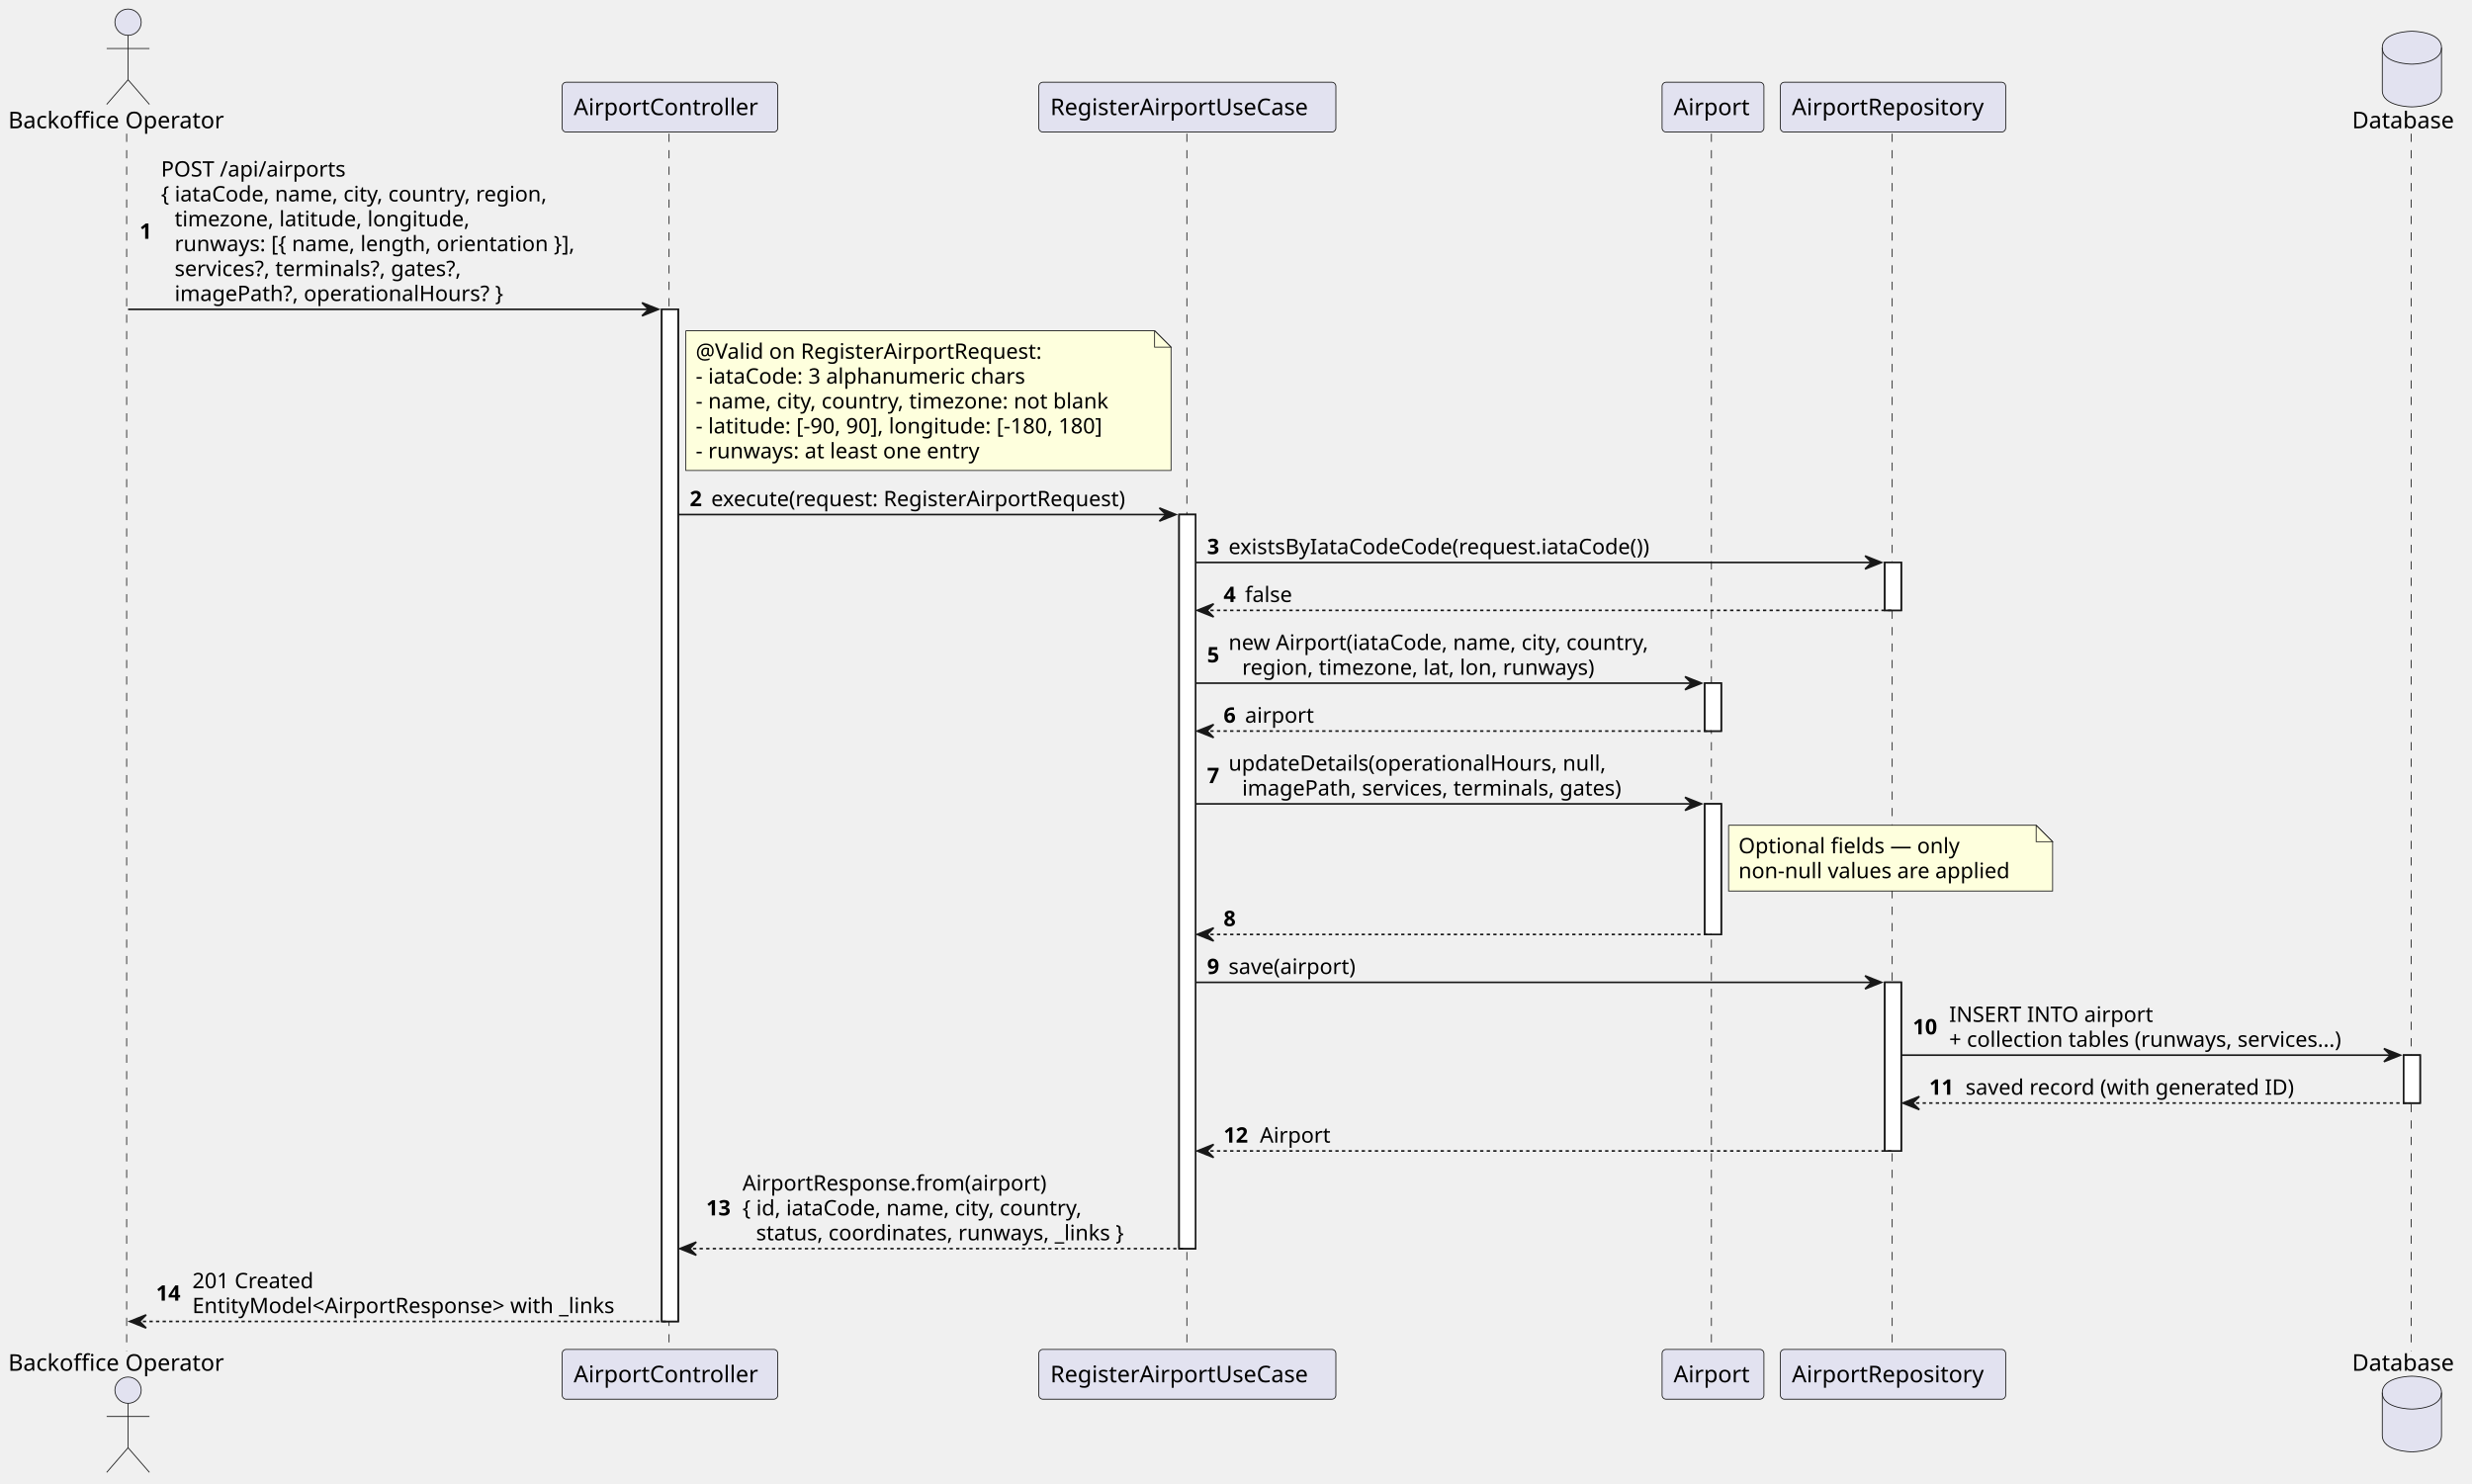
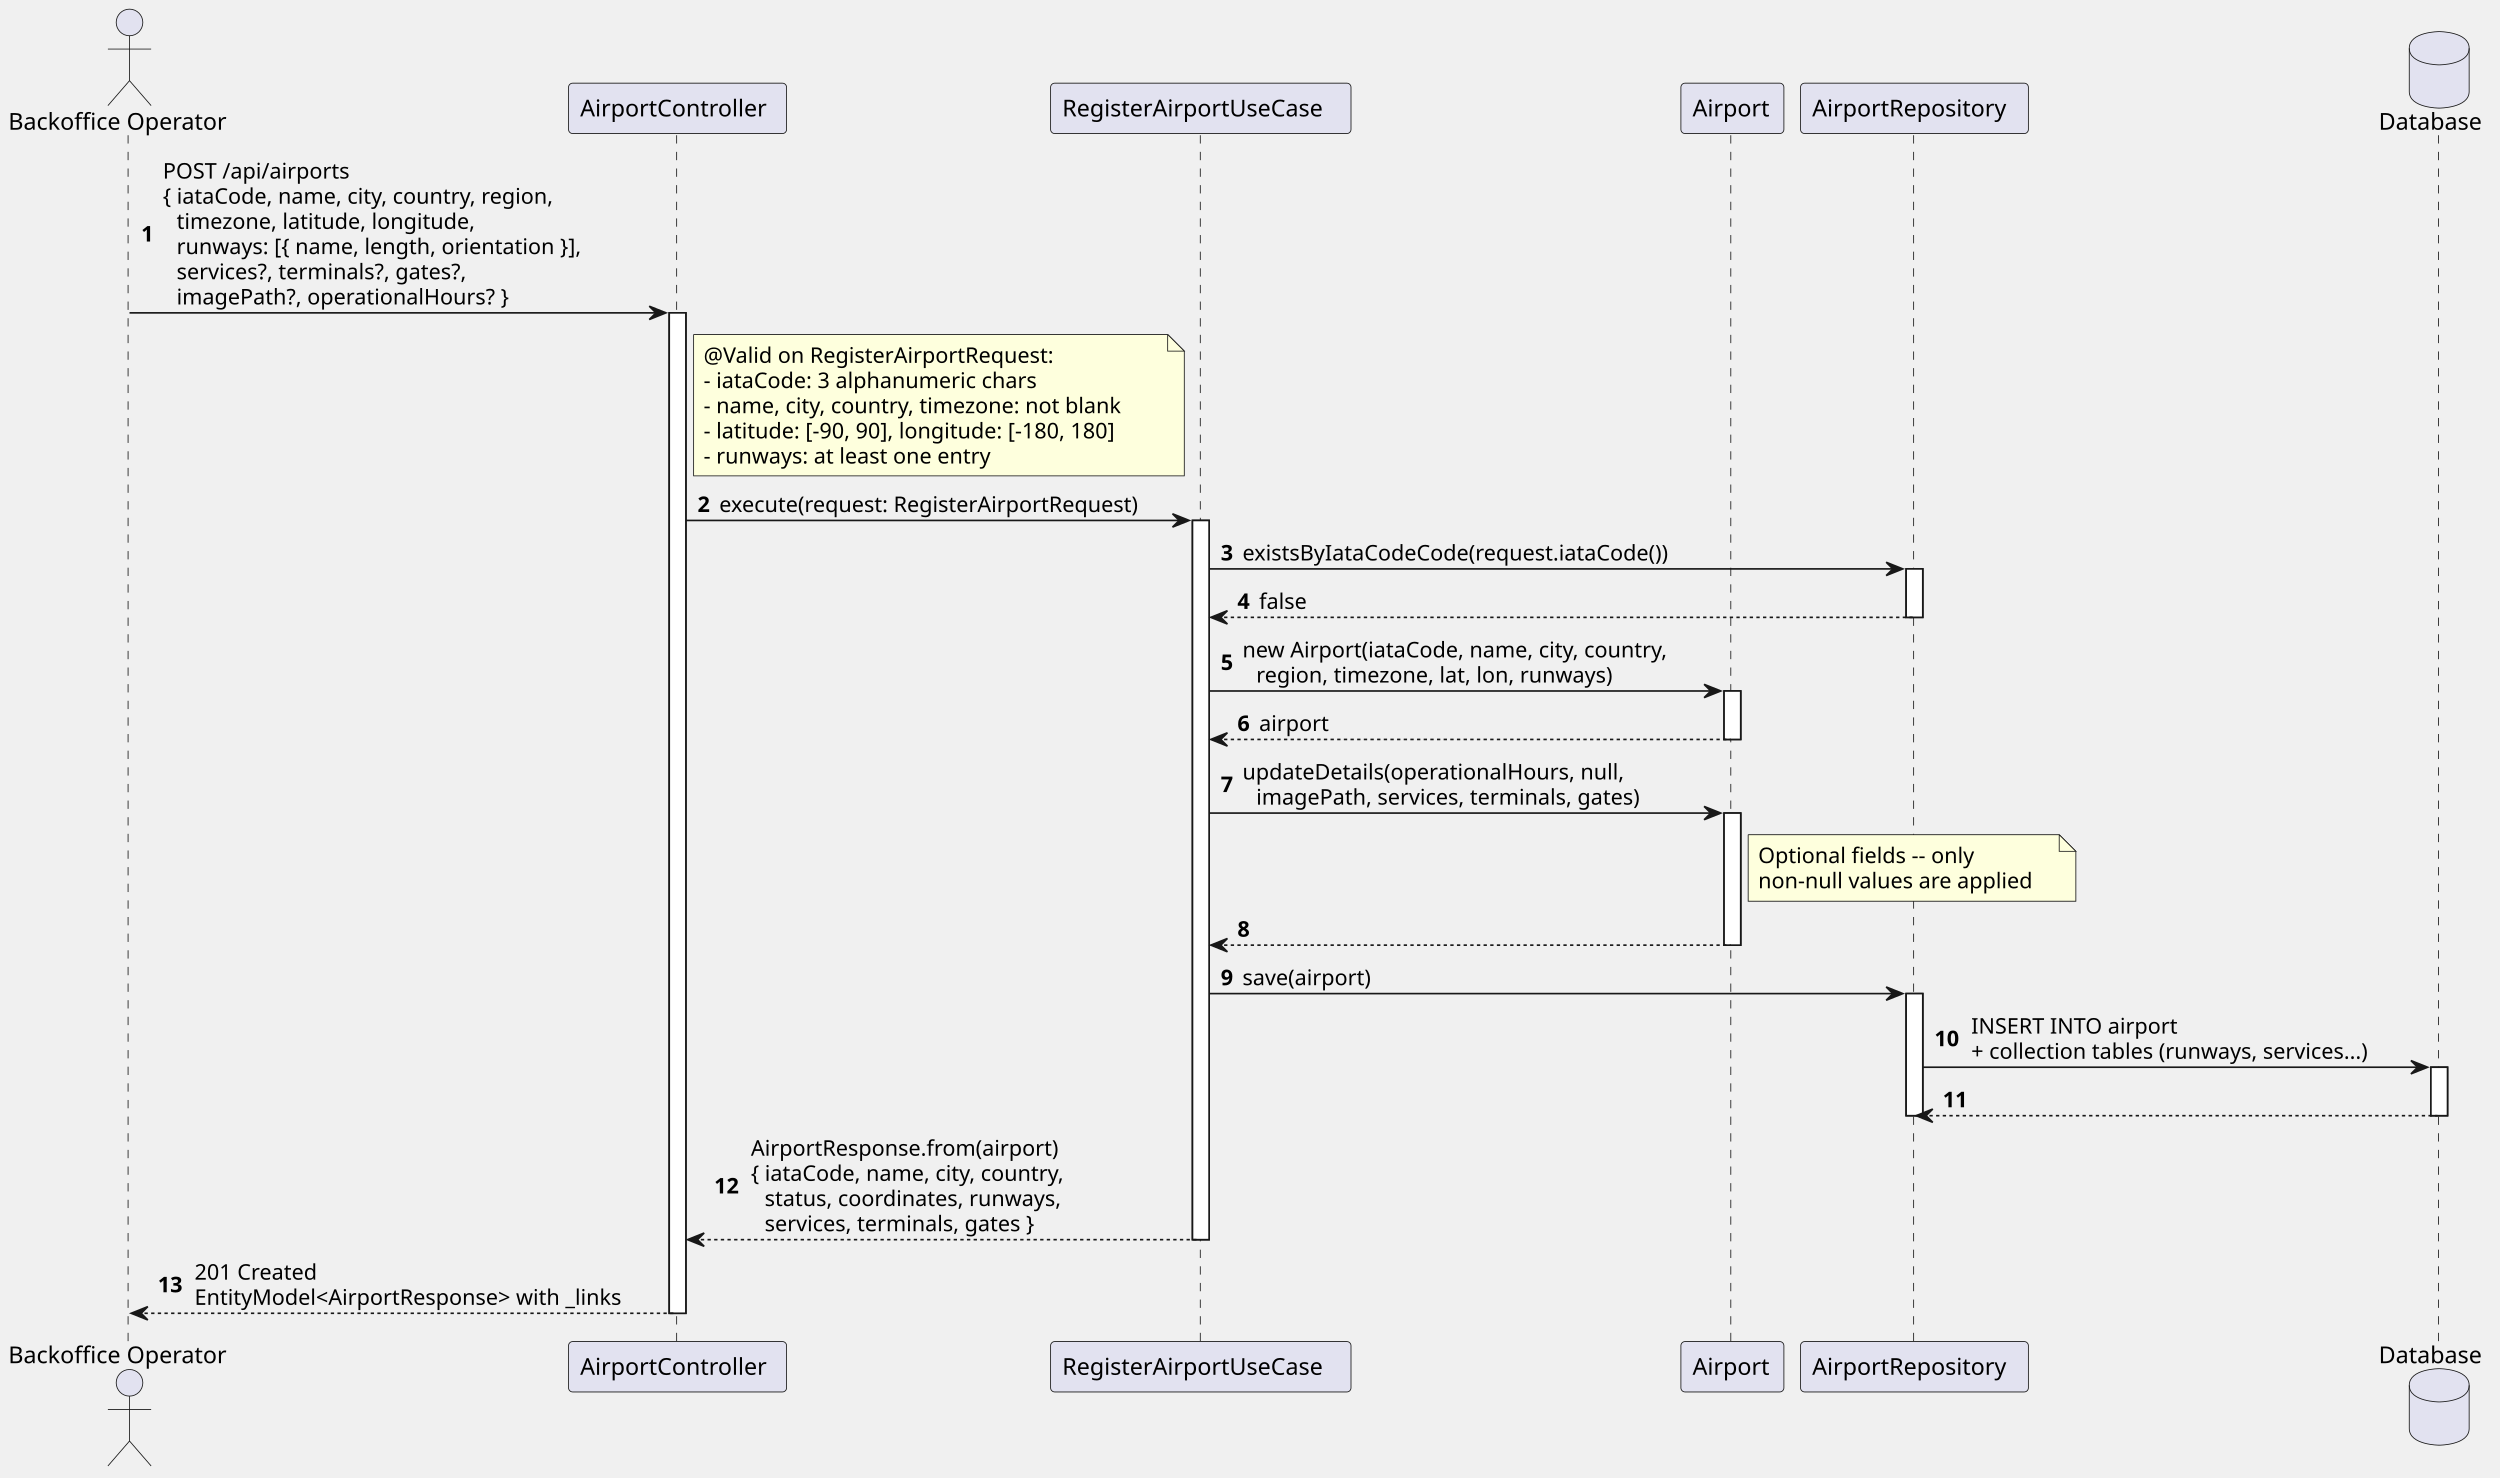
- <svg xmlns="http://www.w3.org/2000/svg" contentStyleType="text/css" data-diagram-type="SEQUENCE" height="902px" preserveAspectRatio="none" style="width:1503px;height:902px;background:#FFFFFF;" version="1.1" viewBox="0 0 1503 902" width="1503px" zoomAndPan="magnify">
+ <svg xmlns="http://www.w3.org/2000/svg" contentStyleType="text/css" data-diagram-type="SEQUENCE" height="888px" preserveAspectRatio="none" style="width:1503px;height:888px;background:#FFFFFF;" version="1.1" viewBox="0 0 1503 888" width="1503px" zoomAndPan="magnify">
  <defs />
  <g>
    <g>
-       <rect fill="#FFFFFF" height="615.453" style="stroke:#181818;stroke-width:1;" width="10" x="402.35" y="188.094" />
-     </g>
-     <g>
-       <rect fill="#FFFFFF" height="446.391" style="stroke:#181818;stroke-width:1;" width="10" x="716.919" y="312.891" />
+       <rect fill="#FFFFFF" height="601.453" style="stroke:#181818;stroke-width:1;" width="10" x="402.35" y="188.094" />
+     </g>
+     <g>
+       <rect fill="#FFFFFF" height="432.391" style="stroke:#181818;stroke-width:1;" width="10" x="716.919" y="312.891" />
    </g>
    <g>
      <rect fill="#FFFFFF" height="29.133" style="stroke:#181818;stroke-width:1;" width="10" x="1036.516" y="415.422" />
    </g>
    <g>
      <rect fill="#FFFFFF" height="79.398" style="stroke:#181818;stroke-width:1;" width="10" x="1036.516" y="488.82" />
    </g>
    <g>
      <rect fill="#FFFFFF" height="29.133" style="stroke:#181818;stroke-width:1;" width="10" x="1145.972" y="342.023" />
    </g>
    <g>
-       <rect fill="#FFFFFF" height="102.531" style="stroke:#181818;stroke-width:1;" width="10" x="1145.972" y="597.352" />
+       <rect fill="#FFFFFF" height="73.398" style="stroke:#181818;stroke-width:1;" width="10" x="1145.972" y="597.352" />
    </g>
    <g>
      <rect fill="#FFFFFF" height="29.133" style="stroke:#181818;stroke-width:1;" width="10" x="1461.455" y="641.617" />
    </g>
    <g class="participant-lifeline" data-entity-uid="part1" data-qualified-name="BO" id="part1-lifeline">
      <g>
-         <rect fill="#000000" fill-opacity="0" height="740.25" width="8" x="73.863" y="81.297" />
-         <line style="stroke:#181818;stroke-width:0.5;stroke-dasharray:5,5;" x1="77" x2="77" y1="81.297" y2="821.547" />
+         <rect fill="#000000" fill-opacity="0" height="726.25" width="8" x="73.863" y="81.297" />
+         <line style="stroke:#181818;stroke-width:0.5;stroke-dasharray:5,5;" x1="77" x2="77" y1="81.297" y2="807.547" />
      </g>
    </g>
    <g class="participant-lifeline" data-entity-uid="part2" data-qualified-name="Ctrl" id="part2-lifeline">
      <g>
-         <rect fill="#000000" fill-opacity="0" height="740.25" width="8" x="403.35" y="81.297" />
-         <line style="stroke:#181818;stroke-width:0.5;stroke-dasharray:5,5;" x1="406.803" x2="406.803" y1="81.297" y2="821.547" />
+         <rect fill="#000000" fill-opacity="0" height="726.25" width="8" x="403.35" y="81.297" />
+         <line style="stroke:#181818;stroke-width:0.5;stroke-dasharray:5,5;" x1="406.803" x2="406.803" y1="81.297" y2="807.547" />
      </g>
    </g>
    <g class="participant-lifeline" data-entity-uid="part3" data-qualified-name="UC" id="part3-lifeline">
      <g>
-         <rect fill="#000000" fill-opacity="0" height="740.25" width="8" x="717.919" y="81.297" />
-         <line style="stroke:#181818;stroke-width:0.5;stroke-dasharray:5,5;" x1="721.616" x2="721.616" y1="81.297" y2="821.547" />
+         <rect fill="#000000" fill-opacity="0" height="726.25" width="8" x="717.919" y="81.297" />
+         <line style="stroke:#181818;stroke-width:0.5;stroke-dasharray:5,5;" x1="721.616" x2="721.616" y1="81.297" y2="807.547" />
      </g>
    </g>
    <g class="participant-lifeline" data-entity-uid="part4" data-qualified-name="Entity" id="part4-lifeline">
      <g>
-         <rect fill="#000000" fill-opacity="0" height="740.25" width="8" x="1037.516" y="81.297" />
-         <line style="stroke:#181818;stroke-width:0.5;stroke-dasharray:5,5;" x1="1040.556" x2="1040.556" y1="81.297" y2="821.547" />
+         <rect fill="#000000" fill-opacity="0" height="726.25" width="8" x="1037.516" y="81.297" />
+         <line style="stroke:#181818;stroke-width:0.5;stroke-dasharray:5,5;" x1="1040.556" x2="1040.556" y1="81.297" y2="807.547" />
      </g>
    </g>
    <g class="participant-lifeline" data-entity-uid="part5" data-qualified-name="Repo" id="part5-lifeline">
      <g>
-         <rect fill="#000000" fill-opacity="0" height="740.25" width="8" x="1146.972" y="81.297" />
-         <line style="stroke:#181818;stroke-width:0.5;stroke-dasharray:5,5;" x1="1150.476" x2="1150.476" y1="81.297" y2="821.547" />
+         <rect fill="#000000" fill-opacity="0" height="726.25" width="8" x="1146.972" y="81.297" />
+         <line style="stroke:#181818;stroke-width:0.5;stroke-dasharray:5,5;" x1="1150.476" x2="1150.476" y1="81.297" y2="807.547" />
      </g>
    </g>
    <g class="participant-lifeline" data-entity-uid="part6" data-qualified-name="DB" id="part6-lifeline">
      <g>
-         <rect fill="#000000" fill-opacity="0" height="740.25" width="8" x="1462.455" y="81.297" />
-         <line style="stroke:#181818;stroke-width:0.5;stroke-dasharray:5,5;" x1="1466.055" x2="1466.055" y1="81.297" y2="821.547" />
+         <rect fill="#000000" fill-opacity="0" height="726.25" width="8" x="1462.455" y="81.297" />
+         <line style="stroke:#181818;stroke-width:0.5;stroke-dasharray:5,5;" x1="1466.055" x2="1466.055" y1="81.297" y2="807.547" />
      </g>
    </g>
    <g class="participant participant-head" data-entity-uid="part1" data-qualified-name="BO" id="part1-head">
      <text fill="#000000" font-family="sans-serif" font-size="14" lengthAdjust="spacing" textLength="139.727" x="5" y="77.995">Backoffice Operator</text>
      <ellipse cx="77.863" cy="13.5" fill="#E2E2F0" rx="8" ry="8" style="stroke:#181818;stroke-width:0.5;" />
      <path d="M77.863,21.5 L77.863,48.5 M64.863,29.5 L90.863,29.5 M77.863,48.5 L64.863,63.5 M77.863,48.5 L90.863,63.5" fill="none" style="stroke:#181818;stroke-width:0.5;" />
    </g>
    <g class="participant participant-tail" data-entity-uid="part1" data-qualified-name="BO" id="part1-tail">
-       <text fill="#000000" font-family="sans-serif" font-size="14" lengthAdjust="spacing" textLength="139.727" x="5" y="833.542">Backoffice Operator</text>
-       <ellipse cx="77.863" cy="845.344" fill="#E2E2F0" rx="8" ry="8" style="stroke:#181818;stroke-width:0.5;" />
-       <path d="M77.863,853.344 L77.863,880.344 M64.863,861.344 L90.863,861.344 M77.863,880.344 L64.863,895.344 M77.863,880.344 L90.863,895.344" fill="none" style="stroke:#181818;stroke-width:0.5;" />
+       <text fill="#000000" font-family="sans-serif" font-size="14" lengthAdjust="spacing" textLength="139.727" x="5" y="819.542">Backoffice Operator</text>
+       <ellipse cx="77.863" cy="831.344" fill="#E2E2F0" rx="8" ry="8" style="stroke:#181818;stroke-width:0.5;" />
+       <path d="M77.863,839.344 L77.863,866.344 M64.863,847.344 L90.863,847.344 M77.863,866.344 L64.863,881.344 M77.863,866.344 L90.863,881.344" fill="none" style="stroke:#181818;stroke-width:0.5;" />
    </g>
    <g class="participant participant-head" data-entity-uid="part2" data-qualified-name="Ctrl" id="part2-head">
      <rect fill="#E2E2F0" height="30.297" rx="2.5" ry="2.5" style="stroke:#181818;stroke-width:0.5;" width="131.093" x="341.803" y="50" />
      <text fill="#000000" font-family="sans-serif" font-size="14" lengthAdjust="spacing" textLength="117.093" x="348.803" y="69.995">AirportController</text>
    </g>
    <g class="participant participant-tail" data-entity-uid="part2" data-qualified-name="Ctrl" id="part2-tail">
-       <rect fill="#E2E2F0" height="30.297" rx="2.5" ry="2.5" style="stroke:#181818;stroke-width:0.5;" width="131.093" x="341.803" y="820.547" />
-       <text fill="#000000" font-family="sans-serif" font-size="14" lengthAdjust="spacing" textLength="117.093" x="348.803" y="840.542">AirportController</text>
+       <rect fill="#E2E2F0" height="30.297" rx="2.5" ry="2.5" style="stroke:#181818;stroke-width:0.5;" width="131.093" x="341.803" y="806.547" />
+       <text fill="#000000" font-family="sans-serif" font-size="14" lengthAdjust="spacing" textLength="117.093" x="348.803" y="826.542">AirportController</text>
    </g>
    <g class="participant participant-head" data-entity-uid="part3" data-qualified-name="UC" id="part3-head">
      <rect fill="#E2E2F0" height="30.297" rx="2.5" ry="2.5" style="stroke:#181818;stroke-width:0.5;" width="180.606" x="631.616" y="50" />
      <text fill="#000000" font-family="sans-serif" font-size="14" lengthAdjust="spacing" textLength="166.606" x="638.616" y="69.995">RegisterAirportUseCase</text>
    </g>
    <g class="participant participant-tail" data-entity-uid="part3" data-qualified-name="UC" id="part3-tail">
-       <rect fill="#E2E2F0" height="30.297" rx="2.5" ry="2.5" style="stroke:#181818;stroke-width:0.5;" width="180.606" x="631.616" y="820.547" />
-       <text fill="#000000" font-family="sans-serif" font-size="14" lengthAdjust="spacing" textLength="166.606" x="638.616" y="840.542">RegisterAirportUseCase</text>
+       <rect fill="#E2E2F0" height="30.297" rx="2.5" ry="2.5" style="stroke:#181818;stroke-width:0.5;" width="180.606" x="631.616" y="806.547" />
+       <text fill="#000000" font-family="sans-serif" font-size="14" lengthAdjust="spacing" textLength="166.606" x="638.616" y="826.542">RegisterAirportUseCase</text>
    </g>
    <g class="participant participant-head" data-entity-uid="part4" data-qualified-name="Entity" id="part4-head">
      <rect fill="#E2E2F0" height="30.297" rx="2.5" ry="2.5" style="stroke:#181818;stroke-width:0.5;" width="61.92" x="1010.556" y="50" />
      <text fill="#000000" font-family="sans-serif" font-size="14" lengthAdjust="spacing" textLength="47.92" x="1017.556" y="69.995">Airport</text>
    </g>
    <g class="participant participant-tail" data-entity-uid="part4" data-qualified-name="Entity" id="part4-tail">
-       <rect fill="#E2E2F0" height="30.297" rx="2.5" ry="2.5" style="stroke:#181818;stroke-width:0.5;" width="61.92" x="1010.556" y="820.547" />
-       <text fill="#000000" font-family="sans-serif" font-size="14" lengthAdjust="spacing" textLength="47.92" x="1017.556" y="840.542">Airport</text>
+       <rect fill="#E2E2F0" height="30.297" rx="2.5" ry="2.5" style="stroke:#181818;stroke-width:0.5;" width="61.92" x="1010.556" y="806.547" />
+       <text fill="#000000" font-family="sans-serif" font-size="14" lengthAdjust="spacing" textLength="47.92" x="1017.556" y="826.542">Airport</text>
    </g>
    <g class="participant participant-head" data-entity-uid="part5" data-qualified-name="Repo" id="part5-head">
      <rect fill="#E2E2F0" height="30.297" rx="2.5" ry="2.5" style="stroke:#181818;stroke-width:0.5;" width="136.992" x="1082.476" y="50" />
      <text fill="#000000" font-family="sans-serif" font-size="14" lengthAdjust="spacing" textLength="122.992" x="1089.476" y="69.995">AirportRepository</text>
    </g>
    <g class="participant participant-tail" data-entity-uid="part5" data-qualified-name="Repo" id="part5-tail">
-       <rect fill="#E2E2F0" height="30.297" rx="2.5" ry="2.5" style="stroke:#181818;stroke-width:0.5;" width="136.992" x="1082.476" y="820.547" />
-       <text fill="#000000" font-family="sans-serif" font-size="14" lengthAdjust="spacing" textLength="122.992" x="1089.476" y="840.542">AirportRepository</text>
+       <rect fill="#E2E2F0" height="30.297" rx="2.5" ry="2.5" style="stroke:#181818;stroke-width:0.5;" width="136.992" x="1082.476" y="806.547" />
+       <text fill="#000000" font-family="sans-serif" font-size="14" lengthAdjust="spacing" textLength="122.992" x="1089.476" y="826.542">AirportRepository</text>
    </g>
    <g class="participant participant-head" data-entity-uid="part6" data-qualified-name="DB" id="part6-head">
      <text fill="#000000" font-family="sans-serif" font-size="14" lengthAdjust="spacing" textLength="66.801" x="1430.055" y="77.995">Database</text>
      <path d="M1448.455,29 C1448.455,19 1466.455,19 1466.455,19 C1466.455,19 1484.455,19 1484.455,29 L1484.455,55 C1484.455,65 1466.455,65 1466.455,65 C1466.455,65 1448.455,65 1448.455,55 L1448.455,29" fill="#E2E2F0" style="stroke:#181818;stroke-width:0.5;" />
      <path d="M1448.455,29 C1448.455,39 1466.455,39 1466.455,39 C1466.455,39 1484.455,39 1484.455,29" fill="none" style="stroke:#181818;stroke-width:0.5;" />
    </g>
    <g class="participant participant-tail" data-entity-uid="part6" data-qualified-name="DB" id="part6-tail">
-       <text fill="#000000" font-family="sans-serif" font-size="14" lengthAdjust="spacing" textLength="66.801" x="1430.055" y="833.542">Database</text>
-       <path d="M1448.455,846.844 C1448.455,836.844 1466.455,836.844 1466.455,836.844 C1466.455,836.844 1484.455,836.844 1484.455,846.844 L1484.455,872.844 C1484.455,882.844 1466.455,882.844 1466.455,882.844 C1466.455,882.844 1448.455,882.844 1448.455,872.844 L1448.455,846.844" fill="#E2E2F0" style="stroke:#181818;stroke-width:0.5;" />
-       <path d="M1448.455,846.844 C1448.455,856.844 1466.455,856.844 1466.455,856.844 C1466.455,856.844 1484.455,856.844 1484.455,846.844" fill="none" style="stroke:#181818;stroke-width:0.5;" />
-     </g>
-     <g>
-       <rect fill="#FFFFFF" height="615.453" style="stroke:#181818;stroke-width:1;" width="10" x="402.35" y="188.094" />
-     </g>
-     <g>
-       <rect fill="#FFFFFF" height="446.391" style="stroke:#181818;stroke-width:1;" width="10" x="716.919" y="312.891" />
+       <text fill="#000000" font-family="sans-serif" font-size="14" lengthAdjust="spacing" textLength="66.801" x="1430.055" y="819.542">Database</text>
+       <path d="M1448.455,832.844 C1448.455,822.844 1466.455,822.844 1466.455,822.844 C1466.455,822.844 1484.455,822.844 1484.455,832.844 L1484.455,858.844 C1484.455,868.844 1466.455,868.844 1466.455,868.844 C1466.455,868.844 1448.455,868.844 1448.455,858.844 L1448.455,832.844" fill="#E2E2F0" style="stroke:#181818;stroke-width:0.5;" />
+       <path d="M1448.455,832.844 C1448.455,842.844 1466.455,842.844 1466.455,842.844 C1466.455,842.844 1484.455,842.844 1484.455,832.844" fill="none" style="stroke:#181818;stroke-width:0.5;" />
+     </g>
+     <g>
+       <rect fill="#FFFFFF" height="601.453" style="stroke:#181818;stroke-width:1;" width="10" x="402.35" y="188.094" />
+     </g>
+     <g>
+       <rect fill="#FFFFFF" height="432.391" style="stroke:#181818;stroke-width:1;" width="10" x="716.919" y="312.891" />
    </g>
    <g>
      <rect fill="#FFFFFF" height="29.133" style="stroke:#181818;stroke-width:1;" width="10" x="1036.516" y="415.422" />
    </g>
    <g>
      <rect fill="#FFFFFF" height="79.398" style="stroke:#181818;stroke-width:1;" width="10" x="1036.516" y="488.82" />
    </g>
    <g>
      <rect fill="#FFFFFF" height="29.133" style="stroke:#181818;stroke-width:1;" width="10" x="1145.972" y="342.023" />
    </g>
    <g>
-       <rect fill="#FFFFFF" height="102.531" style="stroke:#181818;stroke-width:1;" width="10" x="1145.972" y="597.352" />
+       <rect fill="#FFFFFF" height="73.398" style="stroke:#181818;stroke-width:1;" width="10" x="1145.972" y="597.352" />
    </g>
    <g>
      <rect fill="#FFFFFF" height="29.133" style="stroke:#181818;stroke-width:1;" width="10" x="1461.455" y="641.617" />
    </g>
    <g class="message" data-entity-1="part1" data-entity-2="part2" id="msg1">
      <polygon fill="#181818" points="390.35,184.094,400.35,188.094,390.35,192.094,394.35,188.094" style="stroke:#181818;stroke-width:1;" />
      <line style="stroke:#181818;stroke-width:1;" x1="77.863" x2="396.35" y1="188.094" y2="188.094" />
      <text fill="#000000" font-family="sans-serif" font-size="13" font-weight="bold" lengthAdjust="spacing" textLength="9.045" x="84.863" y="145.196">1</text>
      <text fill="#000000" font-family="sans-serif" font-size="13" lengthAdjust="spacing" textLength="117.33" x="97.909" y="107.364">POST /api/airports</text>
      <text fill="#000000" font-family="sans-serif" font-size="13" lengthAdjust="spacing" textLength="259.048" x="97.909" y="122.497">{ iataCode, name, city, country, region,</text>
      <text fill="#000000" font-family="sans-serif" font-size="13" lengthAdjust="spacing" textLength="192.175" x="106.173" y="137.629">timezone, latitude, longitude,</text>
      <text fill="#000000" font-family="sans-serif" font-size="13" lengthAdjust="spacing" textLength="268.43" x="106.173" y="152.762">runways: [{ name, length, orientation }],</text>
      <text fill="#000000" font-family="sans-serif" font-size="13" lengthAdjust="spacing" textLength="192.093" x="106.173" y="167.895">services?, terminals?, gates?,</text>
      <text fill="#000000" font-family="sans-serif" font-size="13" lengthAdjust="spacing" textLength="216.182" x="106.173" y="183.028">imagePath?, operationalHours? }</text>
    </g>
    <path d="M417,201.094 L417,286.094 L712,286.094 L712,211.094 L702,201.094 L417,201.094" fill="#FEFFDD" style="stroke:#181818;stroke-width:0.5;" />
    <path d="M702,201.094 L702,211.094 L712,211.094 L702,201.094" fill="#FEFFDD" style="stroke:#181818;stroke-width:0.5;" />
    <text fill="#000000" font-family="sans-serif" font-size="13" lengthAdjust="spacing" textLength="226.167" x="423" y="218.161">@Valid on RegisterAirportRequest:</text>
    <text fill="#000000" font-family="sans-serif" font-size="13" lengthAdjust="spacing" textLength="216.544" x="423" y="233.293">- iataCode: 3 alphanumeric chars</text>
    <text fill="#000000" font-family="sans-serif" font-size="13" lengthAdjust="spacing" textLength="273.666" x="423" y="248.426">- name, city, country, timezone: not blank</text>
    <text fill="#000000" font-family="sans-serif" font-size="13" lengthAdjust="spacing" textLength="274.149" x="423" y="263.559">- latitude: [-90, 90], longitude: [-180, 180]</text>
    <text fill="#000000" font-family="sans-serif" font-size="13" lengthAdjust="spacing" textLength="187.694" x="423" y="278.692">- runways: at least one entry</text>
    <g class="message" data-entity-1="part2" data-entity-2="part3" id="msg2">
      <polygon fill="#181818" points="704.919,308.891,714.919,312.891,704.919,316.891,708.919,312.891" style="stroke:#181818;stroke-width:1;" />
      <line style="stroke:#181818;stroke-width:1;" x1="412.35" x2="710.919" y1="312.891" y2="312.891" />
      <text fill="#000000" font-family="sans-serif" font-size="13" font-weight="bold" lengthAdjust="spacing" textLength="9.045" x="419.35" y="307.825">2</text>
      <text fill="#000000" font-family="sans-serif" font-size="13" lengthAdjust="spacing" textLength="272.524" x="432.395" y="307.825">execute(request: RegisterAirportRequest)</text>
    </g>
    <g class="message" data-entity-1="part3" data-entity-2="part5" id="msg3">
      <polygon fill="#181818" points="1133.972,338.023,1143.972,342.023,1133.972,346.023,1137.972,342.023" style="stroke:#181818;stroke-width:1;" />
      <line style="stroke:#181818;stroke-width:1;" x1="726.919" x2="1139.972" y1="342.023" y2="342.023" />
      <text fill="#000000" font-family="sans-serif" font-size="13" font-weight="bold" lengthAdjust="spacing" textLength="9.045" x="733.919" y="336.957">3</text>
      <text fill="#000000" font-family="sans-serif" font-size="13" lengthAdjust="spacing" textLength="278.027" x="746.964" y="336.957">existsByIataCodeCode(request.iataCode())</text>
    </g>
    <g class="message" data-entity-1="part5" data-entity-2="part3" id="msg4">
      <polygon fill="#181818" points="737.919,367.156,727.919,371.156,737.919,375.156,733.919,371.156" style="stroke:#181818;stroke-width:1;" />
      <line style="stroke:#181818;stroke-width:1;stroke-dasharray:2,2;" x1="731.919" x2="1149.972" y1="371.156" y2="371.156" />
      <text fill="#000000" font-family="sans-serif" font-size="13" font-weight="bold" lengthAdjust="spacing" textLength="9.045" x="743.919" y="366.09">4</text>
      <text fill="#000000" font-family="sans-serif" font-size="13" lengthAdjust="spacing" textLength="30.926" x="756.964" y="366.09">false</text>
    </g>
    <g class="message" data-entity-1="part3" data-entity-2="part4" id="msg5">
      <polygon fill="#181818" points="1024.516,411.422,1034.516,415.422,1024.516,419.422,1028.516,415.422" style="stroke:#181818;stroke-width:1;" />
      <line style="stroke:#181818;stroke-width:1;" x1="726.919" x2="1030.516" y1="415.422" y2="415.422" />
      <text fill="#000000" font-family="sans-serif" font-size="13" font-weight="bold" lengthAdjust="spacing" textLength="9.045" x="733.919" y="402.79">5</text>
      <text fill="#000000" font-family="sans-serif" font-size="13" lengthAdjust="spacing" textLength="277.551" x="746.964" y="395.223">new Airport(iataCode, name, city, country,</text>
      <text fill="#000000" font-family="sans-serif" font-size="13" lengthAdjust="spacing" textLength="231.283" x="755.229" y="410.356">region, timezone, lat, lon, runways)</text>
    </g>
    <g class="message" data-entity-1="part4" data-entity-2="part3" id="msg6">
      <polygon fill="#181818" points="737.919,440.555,727.919,444.555,737.919,448.555,733.919,444.555" style="stroke:#181818;stroke-width:1;" />
      <line style="stroke:#181818;stroke-width:1;stroke-dasharray:2,2;" x1="731.919" x2="1040.516" y1="444.555" y2="444.555" />
      <text fill="#000000" font-family="sans-serif" font-size="13" font-weight="bold" lengthAdjust="spacing" textLength="9.045" x="743.919" y="439.489">6</text>
      <text fill="#000000" font-family="sans-serif" font-size="13" lengthAdjust="spacing" textLength="43.57" x="756.964" y="439.489">airport</text>
    </g>
    <g class="message" data-entity-1="part3" data-entity-2="part4" id="msg7">
      <polygon fill="#181818" points="1024.516,484.82,1034.516,488.82,1024.516,492.82,1028.516,488.82" style="stroke:#181818;stroke-width:1;" />
      <line style="stroke:#181818;stroke-width:1;" x1="726.919" x2="1030.516" y1="488.82" y2="488.82" />
      <text fill="#000000" font-family="sans-serif" font-size="13" font-weight="bold" lengthAdjust="spacing" textLength="9.045" x="733.919" y="476.188">7</text>
      <text fill="#000000" font-family="sans-serif" font-size="13" lengthAdjust="spacing" textLength="244.125" x="746.964" y="468.622">updateDetails(operationalHours, null,</text>
      <text fill="#000000" font-family="sans-serif" font-size="13" lengthAdjust="spacing" textLength="250.231" x="755.229" y="483.754">imagePath, services, terminals, gates)</text>
    </g>
    <path d="M1051,501.82 L1051,541.82 L1248,541.82 L1248,511.82 L1238,501.82 L1051,501.82" fill="#FEFFDD" style="stroke:#181818;stroke-width:0.5;" />
    <path d="M1238,501.82 L1238,511.82 L1248,511.82 L1238,501.82" fill="#FEFFDD" style="stroke:#181818;stroke-width:0.5;" />
-     <text fill="#000000" font-family="sans-serif" font-size="13" lengthAdjust="spacing" textLength="142.683" x="1057" y="518.887">Optional fields — only</text>
+     <text fill="#000000" font-family="sans-serif" font-size="13" lengthAdjust="spacing" textLength="139.065" x="1057" y="518.887">Optional fields -- only</text>
    <text fill="#000000" font-family="sans-serif" font-size="13" lengthAdjust="spacing" textLength="176.757" x="1057" y="534.02">non-null values are applied</text>
    <g class="message" data-entity-1="part4" data-entity-2="part3" id="msg8">
      <polygon fill="#181818" points="737.919,564.219,727.919,568.219,737.919,572.219,733.919,568.219" style="stroke:#181818;stroke-width:1;" />
      <line style="stroke:#181818;stroke-width:1;stroke-dasharray:2,2;" x1="731.919" x2="1040.516" y1="568.219" y2="568.219" />
      <text fill="#000000" font-family="sans-serif" font-size="13" font-weight="bold" lengthAdjust="spacing" textLength="9.045" x="743.919" y="563.153">8</text>
      <text fill="#000000" font-family="sans-serif" font-size="13" lengthAdjust="spacing" textLength="4.132" x="756.964" y="563.153"> </text>
    </g>
    <g class="message" data-entity-1="part3" data-entity-2="part5" id="msg9">
      <polygon fill="#181818" points="1133.972,593.352,1143.972,597.352,1133.972,601.352,1137.972,597.352" style="stroke:#181818;stroke-width:1;" />
      <line style="stroke:#181818;stroke-width:1;" x1="726.919" x2="1139.972" y1="597.352" y2="597.352" />
      <text fill="#000000" font-family="sans-serif" font-size="13" font-weight="bold" lengthAdjust="spacing" textLength="9.045" x="733.919" y="592.286">9</text>
      <text fill="#000000" font-family="sans-serif" font-size="13" lengthAdjust="spacing" textLength="84.144" x="746.964" y="592.286">save(airport)</text>
    </g>
    <g class="message" data-entity-1="part5" data-entity-2="part6" id="msg10">
      <polygon fill="#181818" points="1449.455,637.617,1459.455,641.617,1449.455,645.617,1453.455,641.617" style="stroke:#181818;stroke-width:1;" />
      <line style="stroke:#181818;stroke-width:1;" x1="1155.972" x2="1455.455" y1="641.617" y2="641.617" />
      <text fill="#000000" font-family="sans-serif" font-size="13" font-weight="bold" lengthAdjust="spacing" textLength="18.091" x="1162.972" y="628.985">10</text>
      <text fill="#000000" font-family="sans-serif" font-size="13" lengthAdjust="spacing" textLength="130.565" x="1185.062" y="621.418">INSERT INTO airport</text>
      <text fill="#000000" font-family="sans-serif" font-size="13" lengthAdjust="spacing" textLength="264.393" x="1185.062" y="636.551">+ collection tables (runways, services...)</text>
    </g>
    <g class="message" data-entity-1="part6" data-entity-2="part5" id="msg11">
-       <polygon fill="#181818" points="1166.972,666.75,1156.972,670.75,1166.972,674.75,1162.972,670.75" style="stroke:#181818;stroke-width:1;" />
-       <line style="stroke:#181818;stroke-width:1;stroke-dasharray:2,2;" x1="1160.972" x2="1465.455" y1="670.75" y2="670.75" />
-       <text fill="#000000" font-family="sans-serif" font-size="13" font-weight="bold" lengthAdjust="spacing" textLength="18.091" x="1172.972" y="665.684">11</text>
-       <text fill="#000000" font-family="sans-serif" font-size="13" lengthAdjust="spacing" textLength="215.966" x="1195.062" y="665.684">saved record (with generated ID)</text>
-     </g>
-     <g class="message" data-entity-1="part5" data-entity-2="part3" id="msg12">
-       <polygon fill="#181818" points="737.919,695.883,727.919,699.883,737.919,703.883,733.919,699.883" style="stroke:#181818;stroke-width:1;" />
-       <line style="stroke:#181818;stroke-width:1;stroke-dasharray:2,2;" x1="731.919" x2="1149.972" y1="699.883" y2="699.883" />
-       <text fill="#000000" font-family="sans-serif" font-size="13" font-weight="bold" lengthAdjust="spacing" textLength="18.091" x="743.919" y="694.817">12</text>
-       <text fill="#000000" font-family="sans-serif" font-size="13" lengthAdjust="spacing" textLength="44.497" x="766.01" y="694.817">Airport</text>
-     </g>
-     <g class="message" data-entity-1="part3" data-entity-2="part2" id="msg13">
-       <polygon fill="#181818" points="423.35,755.281,413.35,759.281,423.35,763.281,419.35,759.281" style="stroke:#181818;stroke-width:1;" />
-       <line style="stroke:#181818;stroke-width:1;stroke-dasharray:2,2;" x1="417.35" x2="720.919" y1="759.281" y2="759.281" />
-       <text fill="#000000" font-family="sans-serif" font-size="13" font-weight="bold" lengthAdjust="spacing" textLength="18.091" x="429.35" y="739.082">13</text>
-       <text fill="#000000" font-family="sans-serif" font-size="13" lengthAdjust="spacing" textLength="195.901" x="451.44" y="723.95">AirportResponse.from(airport)</text>
-       <text fill="#000000" font-family="sans-serif" font-size="13" lengthAdjust="spacing" textLength="229.512" x="451.44" y="739.082">{ id, iataCode, name, city, country,</text>
-       <text fill="#000000" font-family="sans-serif" font-size="13" lengthAdjust="spacing" textLength="244.632" x="459.705" y="754.215">status, coordinates, runways, _links }</text>
-     </g>
-     <g class="message" data-entity-1="part2" data-entity-2="part1" id="msg14">
-       <polygon fill="#181818" points="88.863,799.547,78.863,803.547,88.863,807.547,84.863,803.547" style="stroke:#181818;stroke-width:1;" />
-       <line style="stroke:#181818;stroke-width:1;stroke-dasharray:2,2;" x1="82.863" x2="406.35" y1="803.547" y2="803.547" />
-       <text fill="#000000" font-family="sans-serif" font-size="13" font-weight="bold" lengthAdjust="spacing" textLength="18.091" x="94.863" y="790.915">14</text>
-       <text fill="#000000" font-family="sans-serif" font-size="13" lengthAdjust="spacing" textLength="80.679" x="116.954" y="783.348">201 Created</text>
-       <text fill="#000000" font-family="sans-serif" font-size="13" lengthAdjust="spacing" textLength="278.396" x="116.954" y="798.481">EntityModel&lt;AirportResponse&gt; with _links</text>
+       <polygon fill="#181818" points="1161.972,666.75,1151.972,670.75,1161.972,674.75,1157.972,670.75" style="stroke:#181818;stroke-width:1;" />
+       <line style="stroke:#181818;stroke-width:1;stroke-dasharray:2,2;" x1="1155.972" x2="1465.455" y1="670.75" y2="670.75" />
+       <text fill="#000000" font-family="sans-serif" font-size="13" font-weight="bold" lengthAdjust="spacing" textLength="18.091" x="1167.972" y="665.684">11</text>
+       <text fill="#000000" font-family="sans-serif" font-size="13" lengthAdjust="spacing" textLength="4.132" x="1190.062" y="665.684"> </text>
+     </g>
+     <g class="message" data-entity-1="part3" data-entity-2="part2" id="msg12">
+       <polygon fill="#181818" points="423.35,741.281,413.35,745.281,423.35,749.281,419.35,745.281" style="stroke:#181818;stroke-width:1;" />
+       <line style="stroke:#181818;stroke-width:1;stroke-dasharray:2,2;" x1="417.35" x2="720.919" y1="745.281" y2="745.281" />
+       <text fill="#000000" font-family="sans-serif" font-size="13" font-weight="bold" lengthAdjust="spacing" textLength="18.091" x="429.35" y="717.516">12</text>
+       <text fill="#000000" font-family="sans-serif" font-size="13" lengthAdjust="spacing" textLength="195.901" x="451.44" y="694.817">AirportResponse.from(airport)</text>
+       <text fill="#000000" font-family="sans-serif" font-size="13" lengthAdjust="spacing" textLength="209.384" x="451.44" y="709.95">{ iataCode, name, city, country,</text>
+       <text fill="#000000" font-family="sans-serif" font-size="13" lengthAdjust="spacing" textLength="191.833" x="459.705" y="725.082">status, coordinates, runways,</text>
+       <text fill="#000000" font-family="sans-serif" font-size="13" lengthAdjust="spacing" textLength="179.664" x="459.705" y="740.215">services, terminals, gates }</text>
+     </g>
+     <g class="message" data-entity-1="part2" data-entity-2="part1" id="msg13">
+       <polygon fill="#181818" points="88.863,785.547,78.863,789.547,88.863,793.547,84.863,789.547" style="stroke:#181818;stroke-width:1;" />
+       <line style="stroke:#181818;stroke-width:1;stroke-dasharray:2,2;" x1="82.863" x2="406.35" y1="789.547" y2="789.547" />
+       <text fill="#000000" font-family="sans-serif" font-size="13" font-weight="bold" lengthAdjust="spacing" textLength="18.091" x="94.863" y="776.915">13</text>
+       <text fill="#000000" font-family="sans-serif" font-size="13" lengthAdjust="spacing" textLength="80.679" x="116.954" y="769.348">201 Created</text>
+       <text fill="#000000" font-family="sans-serif" font-size="13" lengthAdjust="spacing" textLength="278.396" x="116.954" y="784.481">EntityModel&lt;AirportResponse&gt; with _links</text>
    </g>
  </g>
</svg>
